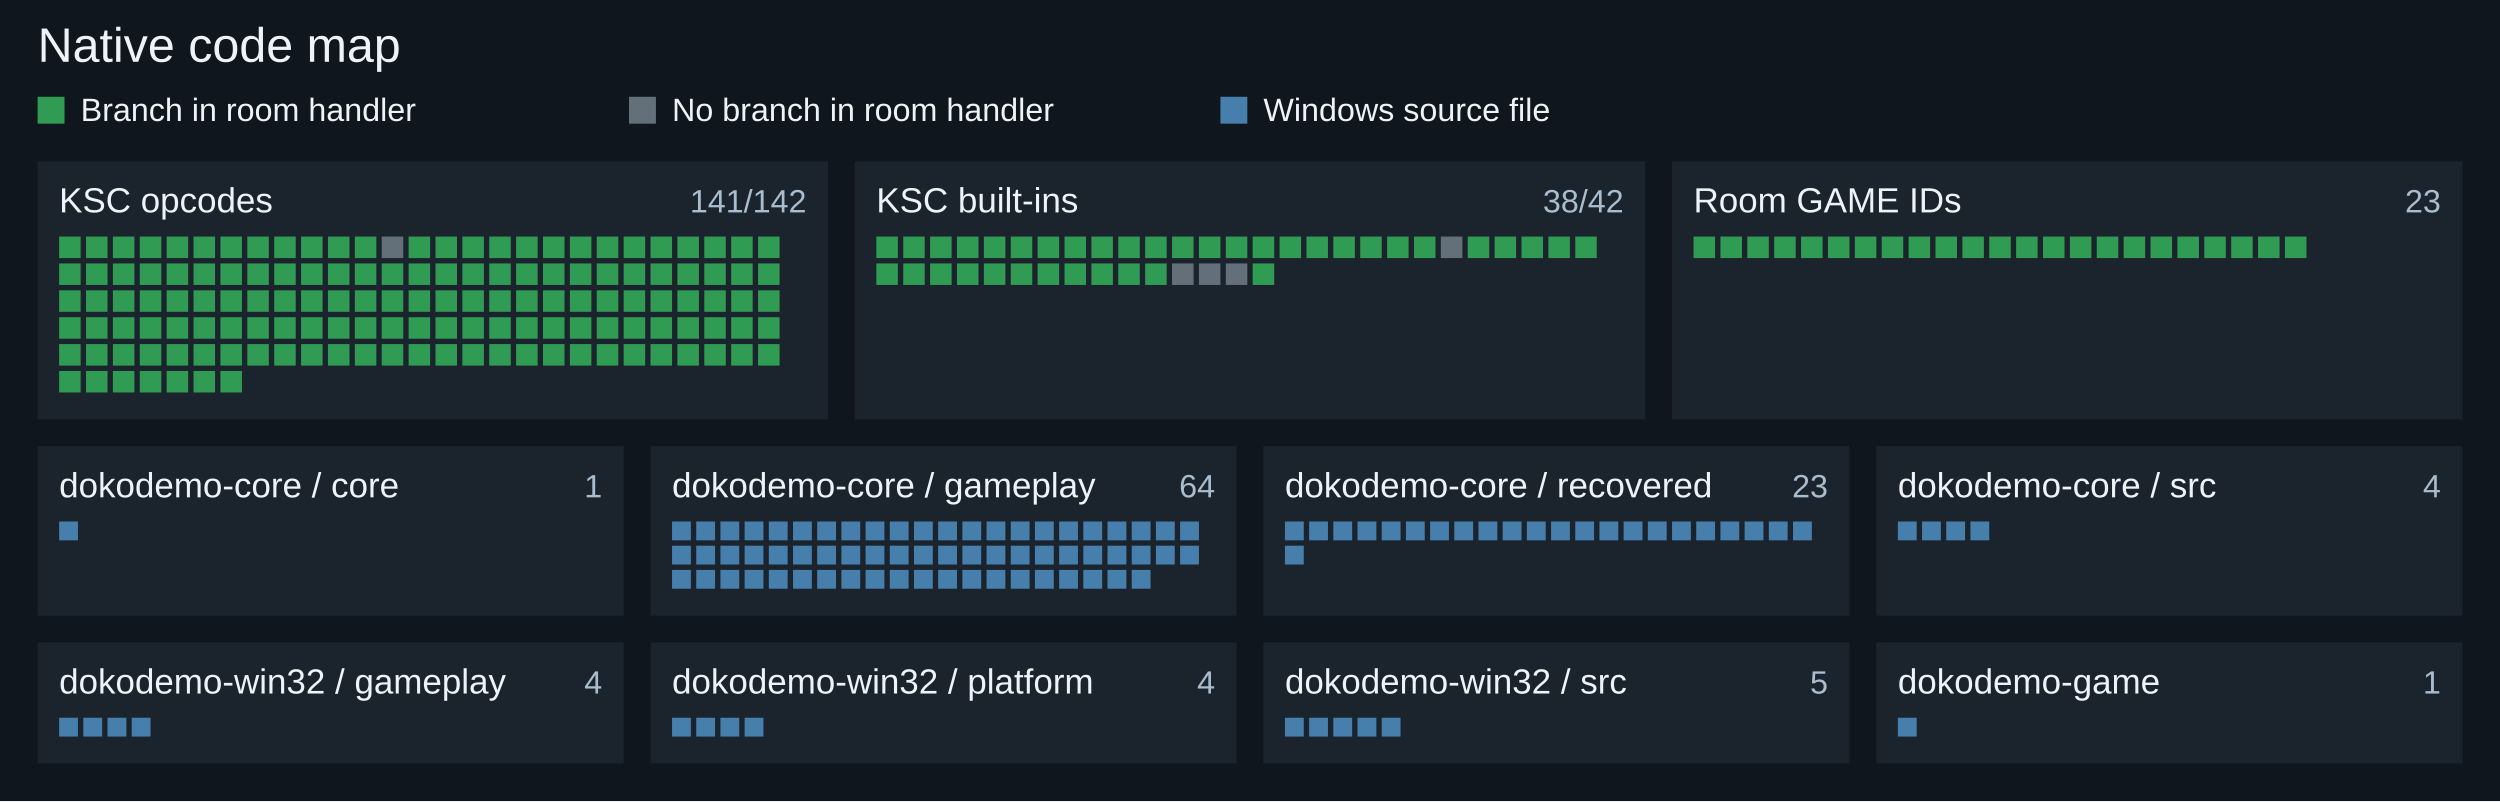
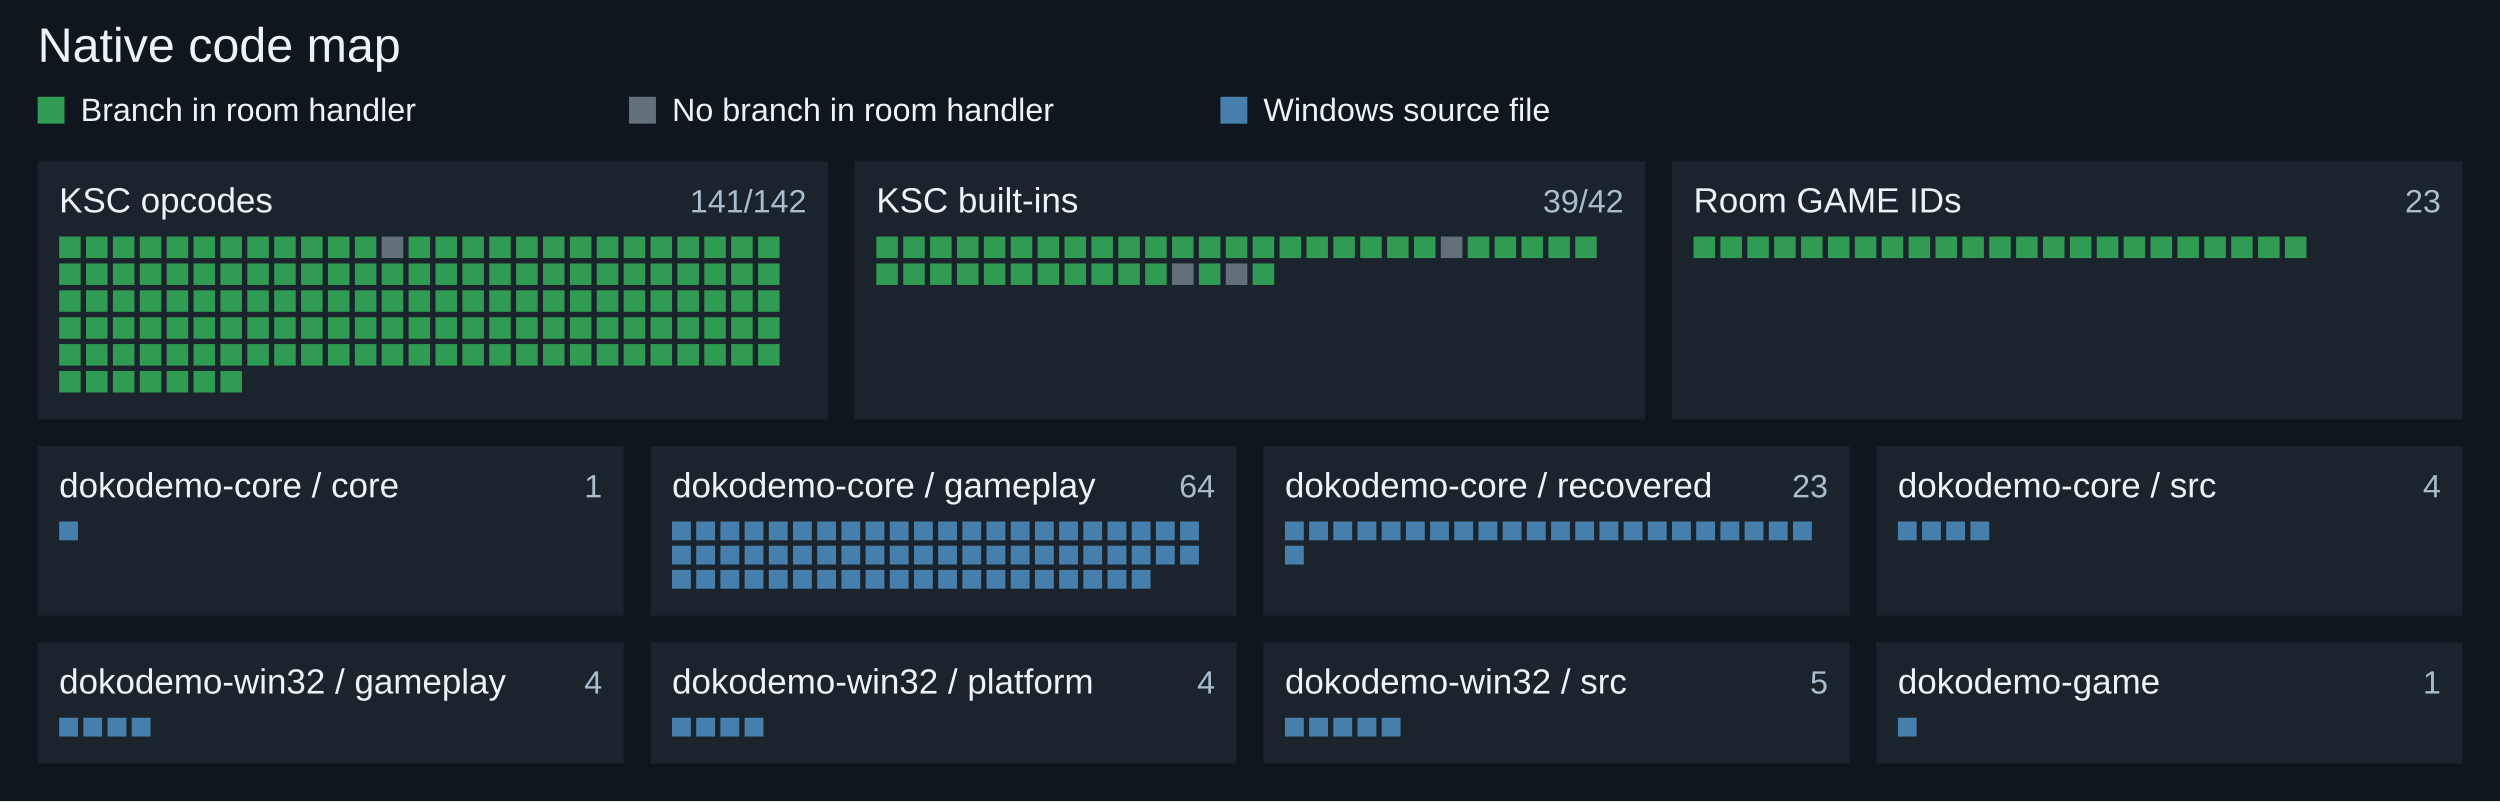
<svg xmlns="http://www.w3.org/2000/svg" width="930" height="298" viewBox="0 0 930 298" role="img" aria-label="Native code map. Each square represents a dispatch ID or Windows source file.">
  <rect x="0" y="0" width="930" height="298" fill="#10161d" />
  <g font-family="Segoe UI, Arial, sans-serif">
    <text x="14" y="23" font-size="18" fill="#edf3f8">Native code map</text>
    <rect x="14" y="36" width="10" height="10" fill="#2f9b53" />
    <text x="30" y="45" font-size="12" fill="#edf3f8">Branch in room handler</text>
    <rect x="234" y="36" width="10" height="10" fill="#63707a" />
    <text x="250" y="45" font-size="12" fill="#edf3f8">No branch in room handler</text>
    <rect x="454" y="36" width="10" height="10" fill="#477fac" />
    <text x="470" y="45" font-size="12" fill="#edf3f8">Windows source file</text>
    <rect x="14" y="60" width="294" height="96" fill="#1b242c" />
    <text x="22" y="79" font-size="13" fill="#edf3f8">KSC opcodes</text>
    <text x="300" y="79" font-size="12" fill="#a9bdce" text-anchor="end">141/142</text>
    <rect x="22" y="88" width="8" height="8" fill="#2f9b53" />
    <rect x="32" y="88" width="8" height="8" fill="#2f9b53" />
    <rect x="42" y="88" width="8" height="8" fill="#2f9b53" />
    <rect x="52" y="88" width="8" height="8" fill="#2f9b53" />
    <rect x="62" y="88" width="8" height="8" fill="#2f9b53" />
    <rect x="72" y="88" width="8" height="8" fill="#2f9b53" />
    <rect x="82" y="88" width="8" height="8" fill="#2f9b53" />
    <rect x="92" y="88" width="8" height="8" fill="#2f9b53" />
    <rect x="102" y="88" width="8" height="8" fill="#2f9b53" />
    <rect x="112" y="88" width="8" height="8" fill="#2f9b53" />
    <rect x="122" y="88" width="8" height="8" fill="#2f9b53" />
    <rect x="132" y="88" width="8" height="8" fill="#2f9b53" />
    <rect x="142" y="88" width="8" height="8" fill="#63707a" />
    <rect x="152" y="88" width="8" height="8" fill="#2f9b53" />
    <rect x="162" y="88" width="8" height="8" fill="#2f9b53" />
    <rect x="172" y="88" width="8" height="8" fill="#2f9b53" />
    <rect x="182" y="88" width="8" height="8" fill="#2f9b53" />
    <rect x="192" y="88" width="8" height="8" fill="#2f9b53" />
    <rect x="202" y="88" width="8" height="8" fill="#2f9b53" />
    <rect x="212" y="88" width="8" height="8" fill="#2f9b53" />
    <rect x="222" y="88" width="8" height="8" fill="#2f9b53" />
    <rect x="232" y="88" width="8" height="8" fill="#2f9b53" />
    <rect x="242" y="88" width="8" height="8" fill="#2f9b53" />
    <rect x="252" y="88" width="8" height="8" fill="#2f9b53" />
    <rect x="262" y="88" width="8" height="8" fill="#2f9b53" />
    <rect x="272" y="88" width="8" height="8" fill="#2f9b53" />
    <rect x="282" y="88" width="8" height="8" fill="#2f9b53" />
    <rect x="22" y="98" width="8" height="8" fill="#2f9b53" />
    <rect x="32" y="98" width="8" height="8" fill="#2f9b53" />
    <rect x="42" y="98" width="8" height="8" fill="#2f9b53" />
    <rect x="52" y="98" width="8" height="8" fill="#2f9b53" />
    <rect x="62" y="98" width="8" height="8" fill="#2f9b53" />
    <rect x="72" y="98" width="8" height="8" fill="#2f9b53" />
    <rect x="82" y="98" width="8" height="8" fill="#2f9b53" />
    <rect x="92" y="98" width="8" height="8" fill="#2f9b53" />
    <rect x="102" y="98" width="8" height="8" fill="#2f9b53" />
    <rect x="112" y="98" width="8" height="8" fill="#2f9b53" />
    <rect x="122" y="98" width="8" height="8" fill="#2f9b53" />
    <rect x="132" y="98" width="8" height="8" fill="#2f9b53" />
    <rect x="142" y="98" width="8" height="8" fill="#2f9b53" />
    <rect x="152" y="98" width="8" height="8" fill="#2f9b53" />
    <rect x="162" y="98" width="8" height="8" fill="#2f9b53" />
    <rect x="172" y="98" width="8" height="8" fill="#2f9b53" />
    <rect x="182" y="98" width="8" height="8" fill="#2f9b53" />
    <rect x="192" y="98" width="8" height="8" fill="#2f9b53" />
    <rect x="202" y="98" width="8" height="8" fill="#2f9b53" />
    <rect x="212" y="98" width="8" height="8" fill="#2f9b53" />
    <rect x="222" y="98" width="8" height="8" fill="#2f9b53" />
    <rect x="232" y="98" width="8" height="8" fill="#2f9b53" />
    <rect x="242" y="98" width="8" height="8" fill="#2f9b53" />
    <rect x="252" y="98" width="8" height="8" fill="#2f9b53" />
    <rect x="262" y="98" width="8" height="8" fill="#2f9b53" />
    <rect x="272" y="98" width="8" height="8" fill="#2f9b53" />
    <rect x="282" y="98" width="8" height="8" fill="#2f9b53" />
    <rect x="22" y="108" width="8" height="8" fill="#2f9b53" />
    <rect x="32" y="108" width="8" height="8" fill="#2f9b53" />
    <rect x="42" y="108" width="8" height="8" fill="#2f9b53" />
    <rect x="52" y="108" width="8" height="8" fill="#2f9b53" />
    <rect x="62" y="108" width="8" height="8" fill="#2f9b53" />
    <rect x="72" y="108" width="8" height="8" fill="#2f9b53" />
    <rect x="82" y="108" width="8" height="8" fill="#2f9b53" />
    <rect x="92" y="108" width="8" height="8" fill="#2f9b53" />
    <rect x="102" y="108" width="8" height="8" fill="#2f9b53" />
    <rect x="112" y="108" width="8" height="8" fill="#2f9b53" />
    <rect x="122" y="108" width="8" height="8" fill="#2f9b53" />
    <rect x="132" y="108" width="8" height="8" fill="#2f9b53" />
    <rect x="142" y="108" width="8" height="8" fill="#2f9b53" />
    <rect x="152" y="108" width="8" height="8" fill="#2f9b53" />
    <rect x="162" y="108" width="8" height="8" fill="#2f9b53" />
    <rect x="172" y="108" width="8" height="8" fill="#2f9b53" />
    <rect x="182" y="108" width="8" height="8" fill="#2f9b53" />
    <rect x="192" y="108" width="8" height="8" fill="#2f9b53" />
    <rect x="202" y="108" width="8" height="8" fill="#2f9b53" />
    <rect x="212" y="108" width="8" height="8" fill="#2f9b53" />
    <rect x="222" y="108" width="8" height="8" fill="#2f9b53" />
    <rect x="232" y="108" width="8" height="8" fill="#2f9b53" />
    <rect x="242" y="108" width="8" height="8" fill="#2f9b53" />
    <rect x="252" y="108" width="8" height="8" fill="#2f9b53" />
    <rect x="262" y="108" width="8" height="8" fill="#2f9b53" />
    <rect x="272" y="108" width="8" height="8" fill="#2f9b53" />
    <rect x="282" y="108" width="8" height="8" fill="#2f9b53" />
    <rect x="22" y="118" width="8" height="8" fill="#2f9b53" />
    <rect x="32" y="118" width="8" height="8" fill="#2f9b53" />
    <rect x="42" y="118" width="8" height="8" fill="#2f9b53" />
    <rect x="52" y="118" width="8" height="8" fill="#2f9b53" />
    <rect x="62" y="118" width="8" height="8" fill="#2f9b53" />
    <rect x="72" y="118" width="8" height="8" fill="#2f9b53" />
    <rect x="82" y="118" width="8" height="8" fill="#2f9b53" />
    <rect x="92" y="118" width="8" height="8" fill="#2f9b53" />
    <rect x="102" y="118" width="8" height="8" fill="#2f9b53" />
    <rect x="112" y="118" width="8" height="8" fill="#2f9b53" />
    <rect x="122" y="118" width="8" height="8" fill="#2f9b53" />
    <rect x="132" y="118" width="8" height="8" fill="#2f9b53" />
    <rect x="142" y="118" width="8" height="8" fill="#2f9b53" />
    <rect x="152" y="118" width="8" height="8" fill="#2f9b53" />
    <rect x="162" y="118" width="8" height="8" fill="#2f9b53" />
    <rect x="172" y="118" width="8" height="8" fill="#2f9b53" />
    <rect x="182" y="118" width="8" height="8" fill="#2f9b53" />
    <rect x="192" y="118" width="8" height="8" fill="#2f9b53" />
    <rect x="202" y="118" width="8" height="8" fill="#2f9b53" />
    <rect x="212" y="118" width="8" height="8" fill="#2f9b53" />
    <rect x="222" y="118" width="8" height="8" fill="#2f9b53" />
    <rect x="232" y="118" width="8" height="8" fill="#2f9b53" />
    <rect x="242" y="118" width="8" height="8" fill="#2f9b53" />
    <rect x="252" y="118" width="8" height="8" fill="#2f9b53" />
    <rect x="262" y="118" width="8" height="8" fill="#2f9b53" />
    <rect x="272" y="118" width="8" height="8" fill="#2f9b53" />
    <rect x="282" y="118" width="8" height="8" fill="#2f9b53" />
    <rect x="22" y="128" width="8" height="8" fill="#2f9b53" />
    <rect x="32" y="128" width="8" height="8" fill="#2f9b53" />
    <rect x="42" y="128" width="8" height="8" fill="#2f9b53" />
    <rect x="52" y="128" width="8" height="8" fill="#2f9b53" />
    <rect x="62" y="128" width="8" height="8" fill="#2f9b53" />
    <rect x="72" y="128" width="8" height="8" fill="#2f9b53" />
    <rect x="82" y="128" width="8" height="8" fill="#2f9b53" />
    <rect x="92" y="128" width="8" height="8" fill="#2f9b53" />
    <rect x="102" y="128" width="8" height="8" fill="#2f9b53" />
    <rect x="112" y="128" width="8" height="8" fill="#2f9b53" />
    <rect x="122" y="128" width="8" height="8" fill="#2f9b53" />
    <rect x="132" y="128" width="8" height="8" fill="#2f9b53" />
    <rect x="142" y="128" width="8" height="8" fill="#2f9b53" />
    <rect x="152" y="128" width="8" height="8" fill="#2f9b53" />
    <rect x="162" y="128" width="8" height="8" fill="#2f9b53" />
    <rect x="172" y="128" width="8" height="8" fill="#2f9b53" />
    <rect x="182" y="128" width="8" height="8" fill="#2f9b53" />
    <rect x="192" y="128" width="8" height="8" fill="#2f9b53" />
    <rect x="202" y="128" width="8" height="8" fill="#2f9b53" />
    <rect x="212" y="128" width="8" height="8" fill="#2f9b53" />
    <rect x="222" y="128" width="8" height="8" fill="#2f9b53" />
    <rect x="232" y="128" width="8" height="8" fill="#2f9b53" />
    <rect x="242" y="128" width="8" height="8" fill="#2f9b53" />
    <rect x="252" y="128" width="8" height="8" fill="#2f9b53" />
    <rect x="262" y="128" width="8" height="8" fill="#2f9b53" />
    <rect x="272" y="128" width="8" height="8" fill="#2f9b53" />
    <rect x="282" y="128" width="8" height="8" fill="#2f9b53" />
    <rect x="22" y="138" width="8" height="8" fill="#2f9b53" />
    <rect x="32" y="138" width="8" height="8" fill="#2f9b53" />
    <rect x="42" y="138" width="8" height="8" fill="#2f9b53" />
    <rect x="52" y="138" width="8" height="8" fill="#2f9b53" />
    <rect x="62" y="138" width="8" height="8" fill="#2f9b53" />
    <rect x="72" y="138" width="8" height="8" fill="#2f9b53" />
    <rect x="82" y="138" width="8" height="8" fill="#2f9b53" />
    <rect x="318" y="60" width="294" height="96" fill="#1b242c" />
    <text x="326" y="79" font-size="13" fill="#edf3f8">KSC built-ins</text>
-     <text x="604" y="79" font-size="12" fill="#a9bdce" text-anchor="end">38/42</text>
+     <text x="604" y="79" font-size="12" fill="#a9bdce" text-anchor="end">39/42</text>
    <rect x="326" y="88" width="8" height="8" fill="#2f9b53" />
    <rect x="336" y="88" width="8" height="8" fill="#2f9b53" />
    <rect x="346" y="88" width="8" height="8" fill="#2f9b53" />
    <rect x="356" y="88" width="8" height="8" fill="#2f9b53" />
    <rect x="366" y="88" width="8" height="8" fill="#2f9b53" />
    <rect x="376" y="88" width="8" height="8" fill="#2f9b53" />
    <rect x="386" y="88" width="8" height="8" fill="#2f9b53" />
    <rect x="396" y="88" width="8" height="8" fill="#2f9b53" />
    <rect x="406" y="88" width="8" height="8" fill="#2f9b53" />
    <rect x="416" y="88" width="8" height="8" fill="#2f9b53" />
    <rect x="426" y="88" width="8" height="8" fill="#2f9b53" />
    <rect x="436" y="88" width="8" height="8" fill="#2f9b53" />
    <rect x="446" y="88" width="8" height="8" fill="#2f9b53" />
    <rect x="456" y="88" width="8" height="8" fill="#2f9b53" />
    <rect x="466" y="88" width="8" height="8" fill="#2f9b53" />
    <rect x="476" y="88" width="8" height="8" fill="#2f9b53" />
    <rect x="486" y="88" width="8" height="8" fill="#2f9b53" />
    <rect x="496" y="88" width="8" height="8" fill="#2f9b53" />
    <rect x="506" y="88" width="8" height="8" fill="#2f9b53" />
    <rect x="516" y="88" width="8" height="8" fill="#2f9b53" />
    <rect x="526" y="88" width="8" height="8" fill="#2f9b53" />
    <rect x="536" y="88" width="8" height="8" fill="#63707a" />
    <rect x="546" y="88" width="8" height="8" fill="#2f9b53" />
    <rect x="556" y="88" width="8" height="8" fill="#2f9b53" />
    <rect x="566" y="88" width="8" height="8" fill="#2f9b53" />
    <rect x="576" y="88" width="8" height="8" fill="#2f9b53" />
    <rect x="586" y="88" width="8" height="8" fill="#2f9b53" />
    <rect x="326" y="98" width="8" height="8" fill="#2f9b53" />
    <rect x="336" y="98" width="8" height="8" fill="#2f9b53" />
    <rect x="346" y="98" width="8" height="8" fill="#2f9b53" />
    <rect x="356" y="98" width="8" height="8" fill="#2f9b53" />
    <rect x="366" y="98" width="8" height="8" fill="#2f9b53" />
    <rect x="376" y="98" width="8" height="8" fill="#2f9b53" />
    <rect x="386" y="98" width="8" height="8" fill="#2f9b53" />
    <rect x="396" y="98" width="8" height="8" fill="#2f9b53" />
    <rect x="406" y="98" width="8" height="8" fill="#2f9b53" />
    <rect x="416" y="98" width="8" height="8" fill="#2f9b53" />
    <rect x="426" y="98" width="8" height="8" fill="#2f9b53" />
    <rect x="436" y="98" width="8" height="8" fill="#63707a" />
-     <rect x="446" y="98" width="8" height="8" fill="#63707a" />
+     <rect x="446" y="98" width="8" height="8" fill="#2f9b53" />
    <rect x="456" y="98" width="8" height="8" fill="#63707a" />
    <rect x="466" y="98" width="8" height="8" fill="#2f9b53" />
    <rect x="622" y="60" width="294" height="96" fill="#1b242c" />
    <text x="630" y="79" font-size="13" fill="#edf3f8">Room GAME IDs</text>
    <text x="908" y="79" font-size="12" fill="#a9bdce" text-anchor="end">23</text>
    <rect x="630" y="88" width="8" height="8" fill="#2f9b53" />
    <rect x="640" y="88" width="8" height="8" fill="#2f9b53" />
    <rect x="650" y="88" width="8" height="8" fill="#2f9b53" />
    <rect x="660" y="88" width="8" height="8" fill="#2f9b53" />
    <rect x="670" y="88" width="8" height="8" fill="#2f9b53" />
    <rect x="680" y="88" width="8" height="8" fill="#2f9b53" />
    <rect x="690" y="88" width="8" height="8" fill="#2f9b53" />
    <rect x="700" y="88" width="8" height="8" fill="#2f9b53" />
    <rect x="710" y="88" width="8" height="8" fill="#2f9b53" />
    <rect x="720" y="88" width="8" height="8" fill="#2f9b53" />
    <rect x="730" y="88" width="8" height="8" fill="#2f9b53" />
    <rect x="740" y="88" width="8" height="8" fill="#2f9b53" />
    <rect x="750" y="88" width="8" height="8" fill="#2f9b53" />
    <rect x="760" y="88" width="8" height="8" fill="#2f9b53" />
    <rect x="770" y="88" width="8" height="8" fill="#2f9b53" />
    <rect x="780" y="88" width="8" height="8" fill="#2f9b53" />
    <rect x="790" y="88" width="8" height="8" fill="#2f9b53" />
    <rect x="800" y="88" width="8" height="8" fill="#2f9b53" />
    <rect x="810" y="88" width="8" height="8" fill="#2f9b53" />
    <rect x="820" y="88" width="8" height="8" fill="#2f9b53" />
    <rect x="830" y="88" width="8" height="8" fill="#2f9b53" />
    <rect x="840" y="88" width="8" height="8" fill="#2f9b53" />
    <rect x="850" y="88" width="8" height="8" fill="#2f9b53" />
    <rect x="14" y="166" width="218" height="63" fill="#1b242c" />
    <text x="22" y="185" font-size="13" fill="#edf3f8">dokodemo-core / core</text>
    <text x="224" y="185" font-size="12" fill="#a9bdce" text-anchor="end">1</text>
    <rect x="22" y="194" width="7" height="7" fill="#477fac" />
    <rect x="242" y="166" width="218" height="63" fill="#1b242c" />
    <text x="250" y="185" font-size="13" fill="#edf3f8">dokodemo-core / gameplay</text>
    <text x="452" y="185" font-size="12" fill="#a9bdce" text-anchor="end">64</text>
    <rect x="250" y="194" width="7" height="7" fill="#477fac" />
    <rect x="259" y="194" width="7" height="7" fill="#477fac" />
    <rect x="268" y="194" width="7" height="7" fill="#477fac" />
    <rect x="277" y="194" width="7" height="7" fill="#477fac" />
    <rect x="286" y="194" width="7" height="7" fill="#477fac" />
    <rect x="295" y="194" width="7" height="7" fill="#477fac" />
    <rect x="304" y="194" width="7" height="7" fill="#477fac" />
    <rect x="313" y="194" width="7" height="7" fill="#477fac" />
    <rect x="322" y="194" width="7" height="7" fill="#477fac" />
    <rect x="331" y="194" width="7" height="7" fill="#477fac" />
    <rect x="340" y="194" width="7" height="7" fill="#477fac" />
    <rect x="349" y="194" width="7" height="7" fill="#477fac" />
    <rect x="358" y="194" width="7" height="7" fill="#477fac" />
    <rect x="367" y="194" width="7" height="7" fill="#477fac" />
    <rect x="376" y="194" width="7" height="7" fill="#477fac" />
    <rect x="385" y="194" width="7" height="7" fill="#477fac" />
    <rect x="394" y="194" width="7" height="7" fill="#477fac" />
    <rect x="403" y="194" width="7" height="7" fill="#477fac" />
    <rect x="412" y="194" width="7" height="7" fill="#477fac" />
    <rect x="421" y="194" width="7" height="7" fill="#477fac" />
    <rect x="430" y="194" width="7" height="7" fill="#477fac" />
    <rect x="439" y="194" width="7" height="7" fill="#477fac" />
    <rect x="250" y="203" width="7" height="7" fill="#477fac" />
    <rect x="259" y="203" width="7" height="7" fill="#477fac" />
    <rect x="268" y="203" width="7" height="7" fill="#477fac" />
    <rect x="277" y="203" width="7" height="7" fill="#477fac" />
    <rect x="286" y="203" width="7" height="7" fill="#477fac" />
    <rect x="295" y="203" width="7" height="7" fill="#477fac" />
    <rect x="304" y="203" width="7" height="7" fill="#477fac" />
    <rect x="313" y="203" width="7" height="7" fill="#477fac" />
    <rect x="322" y="203" width="7" height="7" fill="#477fac" />
    <rect x="331" y="203" width="7" height="7" fill="#477fac" />
    <rect x="340" y="203" width="7" height="7" fill="#477fac" />
    <rect x="349" y="203" width="7" height="7" fill="#477fac" />
    <rect x="358" y="203" width="7" height="7" fill="#477fac" />
    <rect x="367" y="203" width="7" height="7" fill="#477fac" />
    <rect x="376" y="203" width="7" height="7" fill="#477fac" />
    <rect x="385" y="203" width="7" height="7" fill="#477fac" />
    <rect x="394" y="203" width="7" height="7" fill="#477fac" />
    <rect x="403" y="203" width="7" height="7" fill="#477fac" />
    <rect x="412" y="203" width="7" height="7" fill="#477fac" />
    <rect x="421" y="203" width="7" height="7" fill="#477fac" />
    <rect x="430" y="203" width="7" height="7" fill="#477fac" />
    <rect x="439" y="203" width="7" height="7" fill="#477fac" />
    <rect x="250" y="212" width="7" height="7" fill="#477fac" />
    <rect x="259" y="212" width="7" height="7" fill="#477fac" />
    <rect x="268" y="212" width="7" height="7" fill="#477fac" />
    <rect x="277" y="212" width="7" height="7" fill="#477fac" />
    <rect x="286" y="212" width="7" height="7" fill="#477fac" />
    <rect x="295" y="212" width="7" height="7" fill="#477fac" />
    <rect x="304" y="212" width="7" height="7" fill="#477fac" />
    <rect x="313" y="212" width="7" height="7" fill="#477fac" />
    <rect x="322" y="212" width="7" height="7" fill="#477fac" />
    <rect x="331" y="212" width="7" height="7" fill="#477fac" />
    <rect x="340" y="212" width="7" height="7" fill="#477fac" />
    <rect x="349" y="212" width="7" height="7" fill="#477fac" />
    <rect x="358" y="212" width="7" height="7" fill="#477fac" />
    <rect x="367" y="212" width="7" height="7" fill="#477fac" />
    <rect x="376" y="212" width="7" height="7" fill="#477fac" />
    <rect x="385" y="212" width="7" height="7" fill="#477fac" />
    <rect x="394" y="212" width="7" height="7" fill="#477fac" />
    <rect x="403" y="212" width="7" height="7" fill="#477fac" />
    <rect x="412" y="212" width="7" height="7" fill="#477fac" />
    <rect x="421" y="212" width="7" height="7" fill="#477fac" />
    <rect x="470" y="166" width="218" height="63" fill="#1b242c" />
    <text x="478" y="185" font-size="13" fill="#edf3f8">dokodemo-core / recovered</text>
    <text x="680" y="185" font-size="12" fill="#a9bdce" text-anchor="end">23</text>
    <rect x="478" y="194" width="7" height="7" fill="#477fac" />
    <rect x="487" y="194" width="7" height="7" fill="#477fac" />
    <rect x="496" y="194" width="7" height="7" fill="#477fac" />
    <rect x="505" y="194" width="7" height="7" fill="#477fac" />
    <rect x="514" y="194" width="7" height="7" fill="#477fac" />
    <rect x="523" y="194" width="7" height="7" fill="#477fac" />
    <rect x="532" y="194" width="7" height="7" fill="#477fac" />
    <rect x="541" y="194" width="7" height="7" fill="#477fac" />
    <rect x="550" y="194" width="7" height="7" fill="#477fac" />
    <rect x="559" y="194" width="7" height="7" fill="#477fac" />
    <rect x="568" y="194" width="7" height="7" fill="#477fac" />
    <rect x="577" y="194" width="7" height="7" fill="#477fac" />
    <rect x="586" y="194" width="7" height="7" fill="#477fac" />
    <rect x="595" y="194" width="7" height="7" fill="#477fac" />
    <rect x="604" y="194" width="7" height="7" fill="#477fac" />
    <rect x="613" y="194" width="7" height="7" fill="#477fac" />
    <rect x="622" y="194" width="7" height="7" fill="#477fac" />
    <rect x="631" y="194" width="7" height="7" fill="#477fac" />
    <rect x="640" y="194" width="7" height="7" fill="#477fac" />
    <rect x="649" y="194" width="7" height="7" fill="#477fac" />
    <rect x="658" y="194" width="7" height="7" fill="#477fac" />
    <rect x="667" y="194" width="7" height="7" fill="#477fac" />
    <rect x="478" y="203" width="7" height="7" fill="#477fac" />
    <rect x="698" y="166" width="218" height="63" fill="#1b242c" />
    <text x="706" y="185" font-size="13" fill="#edf3f8">dokodemo-core / src</text>
    <text x="908" y="185" font-size="12" fill="#a9bdce" text-anchor="end">4</text>
    <rect x="706" y="194" width="7" height="7" fill="#477fac" />
    <rect x="715" y="194" width="7" height="7" fill="#477fac" />
    <rect x="724" y="194" width="7" height="7" fill="#477fac" />
    <rect x="733" y="194" width="7" height="7" fill="#477fac" />
    <rect x="14" y="239" width="218" height="45" fill="#1b242c" />
    <text x="22" y="258" font-size="13" fill="#edf3f8">dokodemo-win32 / gameplay</text>
    <text x="224" y="258" font-size="12" fill="#a9bdce" text-anchor="end">4</text>
    <rect x="22" y="267" width="7" height="7" fill="#477fac" />
    <rect x="31" y="267" width="7" height="7" fill="#477fac" />
    <rect x="40" y="267" width="7" height="7" fill="#477fac" />
    <rect x="49" y="267" width="7" height="7" fill="#477fac" />
    <rect x="242" y="239" width="218" height="45" fill="#1b242c" />
    <text x="250" y="258" font-size="13" fill="#edf3f8">dokodemo-win32 / platform</text>
    <text x="452" y="258" font-size="12" fill="#a9bdce" text-anchor="end">4</text>
    <rect x="250" y="267" width="7" height="7" fill="#477fac" />
    <rect x="259" y="267" width="7" height="7" fill="#477fac" />
    <rect x="268" y="267" width="7" height="7" fill="#477fac" />
    <rect x="277" y="267" width="7" height="7" fill="#477fac" />
    <rect x="470" y="239" width="218" height="45" fill="#1b242c" />
    <text x="478" y="258" font-size="13" fill="#edf3f8">dokodemo-win32 / src</text>
    <text x="680" y="258" font-size="12" fill="#a9bdce" text-anchor="end">5</text>
    <rect x="478" y="267" width="7" height="7" fill="#477fac" />
    <rect x="487" y="267" width="7" height="7" fill="#477fac" />
    <rect x="496" y="267" width="7" height="7" fill="#477fac" />
    <rect x="505" y="267" width="7" height="7" fill="#477fac" />
    <rect x="514" y="267" width="7" height="7" fill="#477fac" />
    <rect x="698" y="239" width="218" height="45" fill="#1b242c" />
    <text x="706" y="258" font-size="13" fill="#edf3f8">dokodemo-game</text>
    <text x="908" y="258" font-size="12" fill="#a9bdce" text-anchor="end">1</text>
    <rect x="706" y="267" width="7" height="7" fill="#477fac" />
  </g>
</svg>
